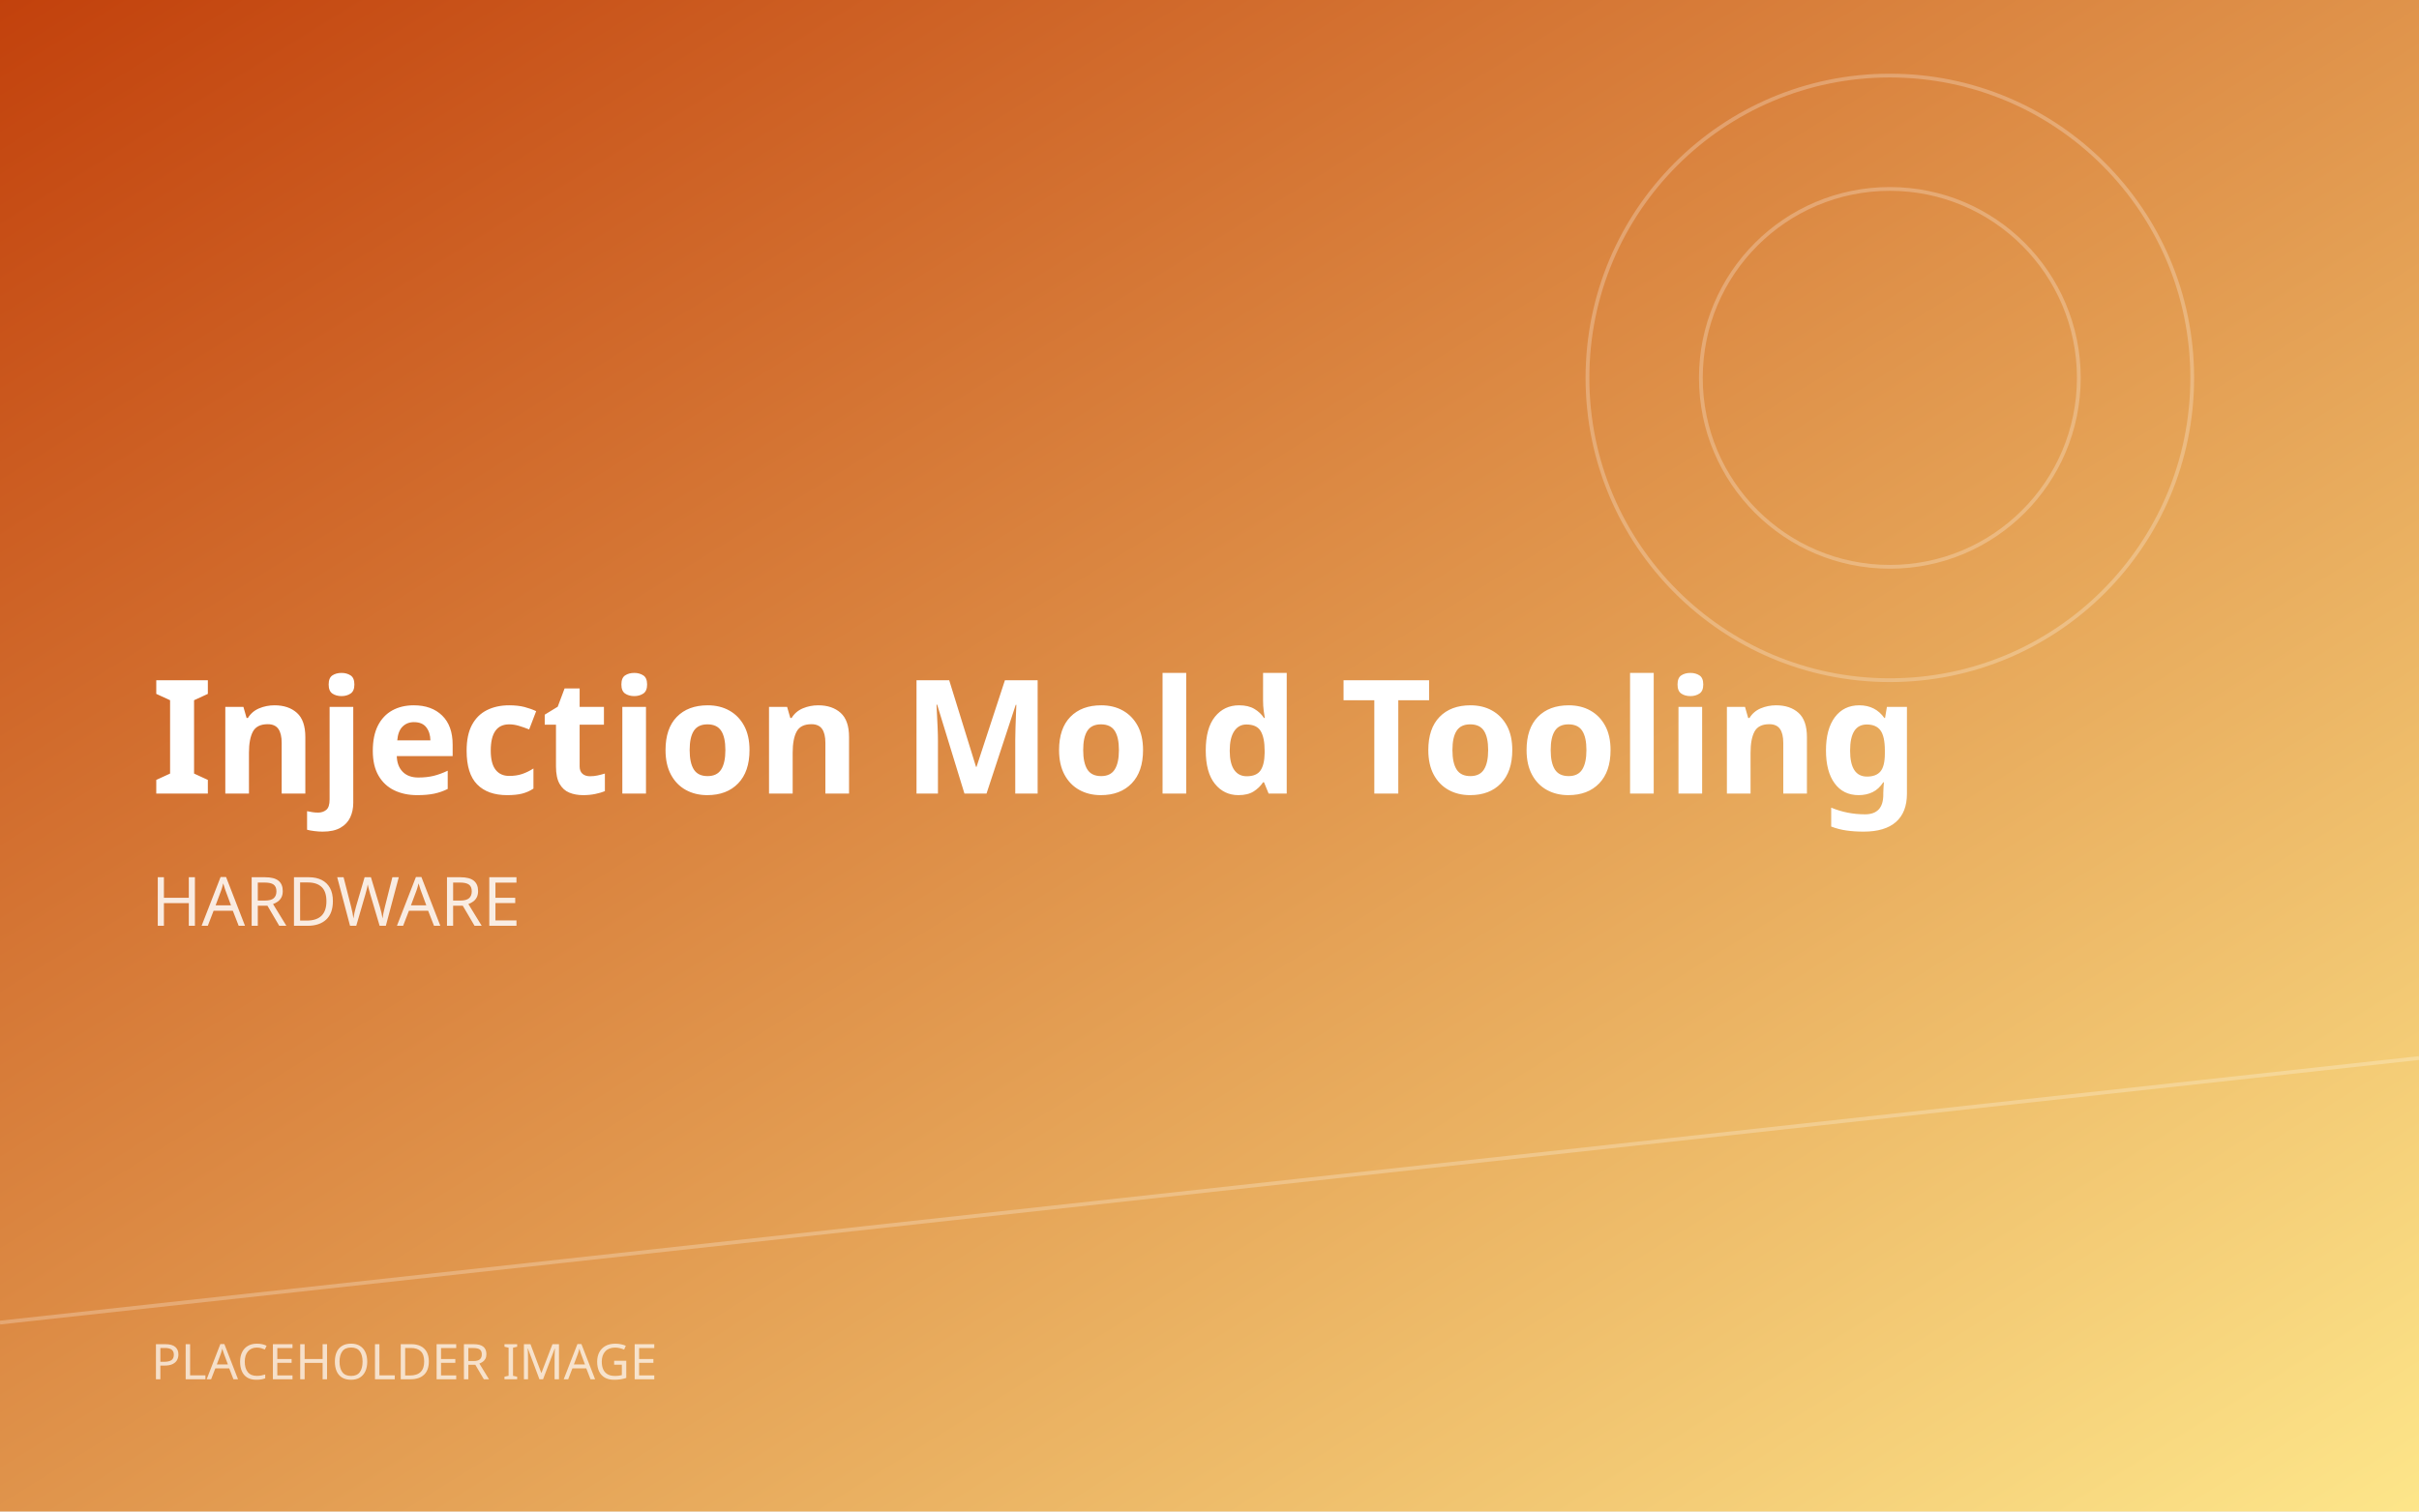
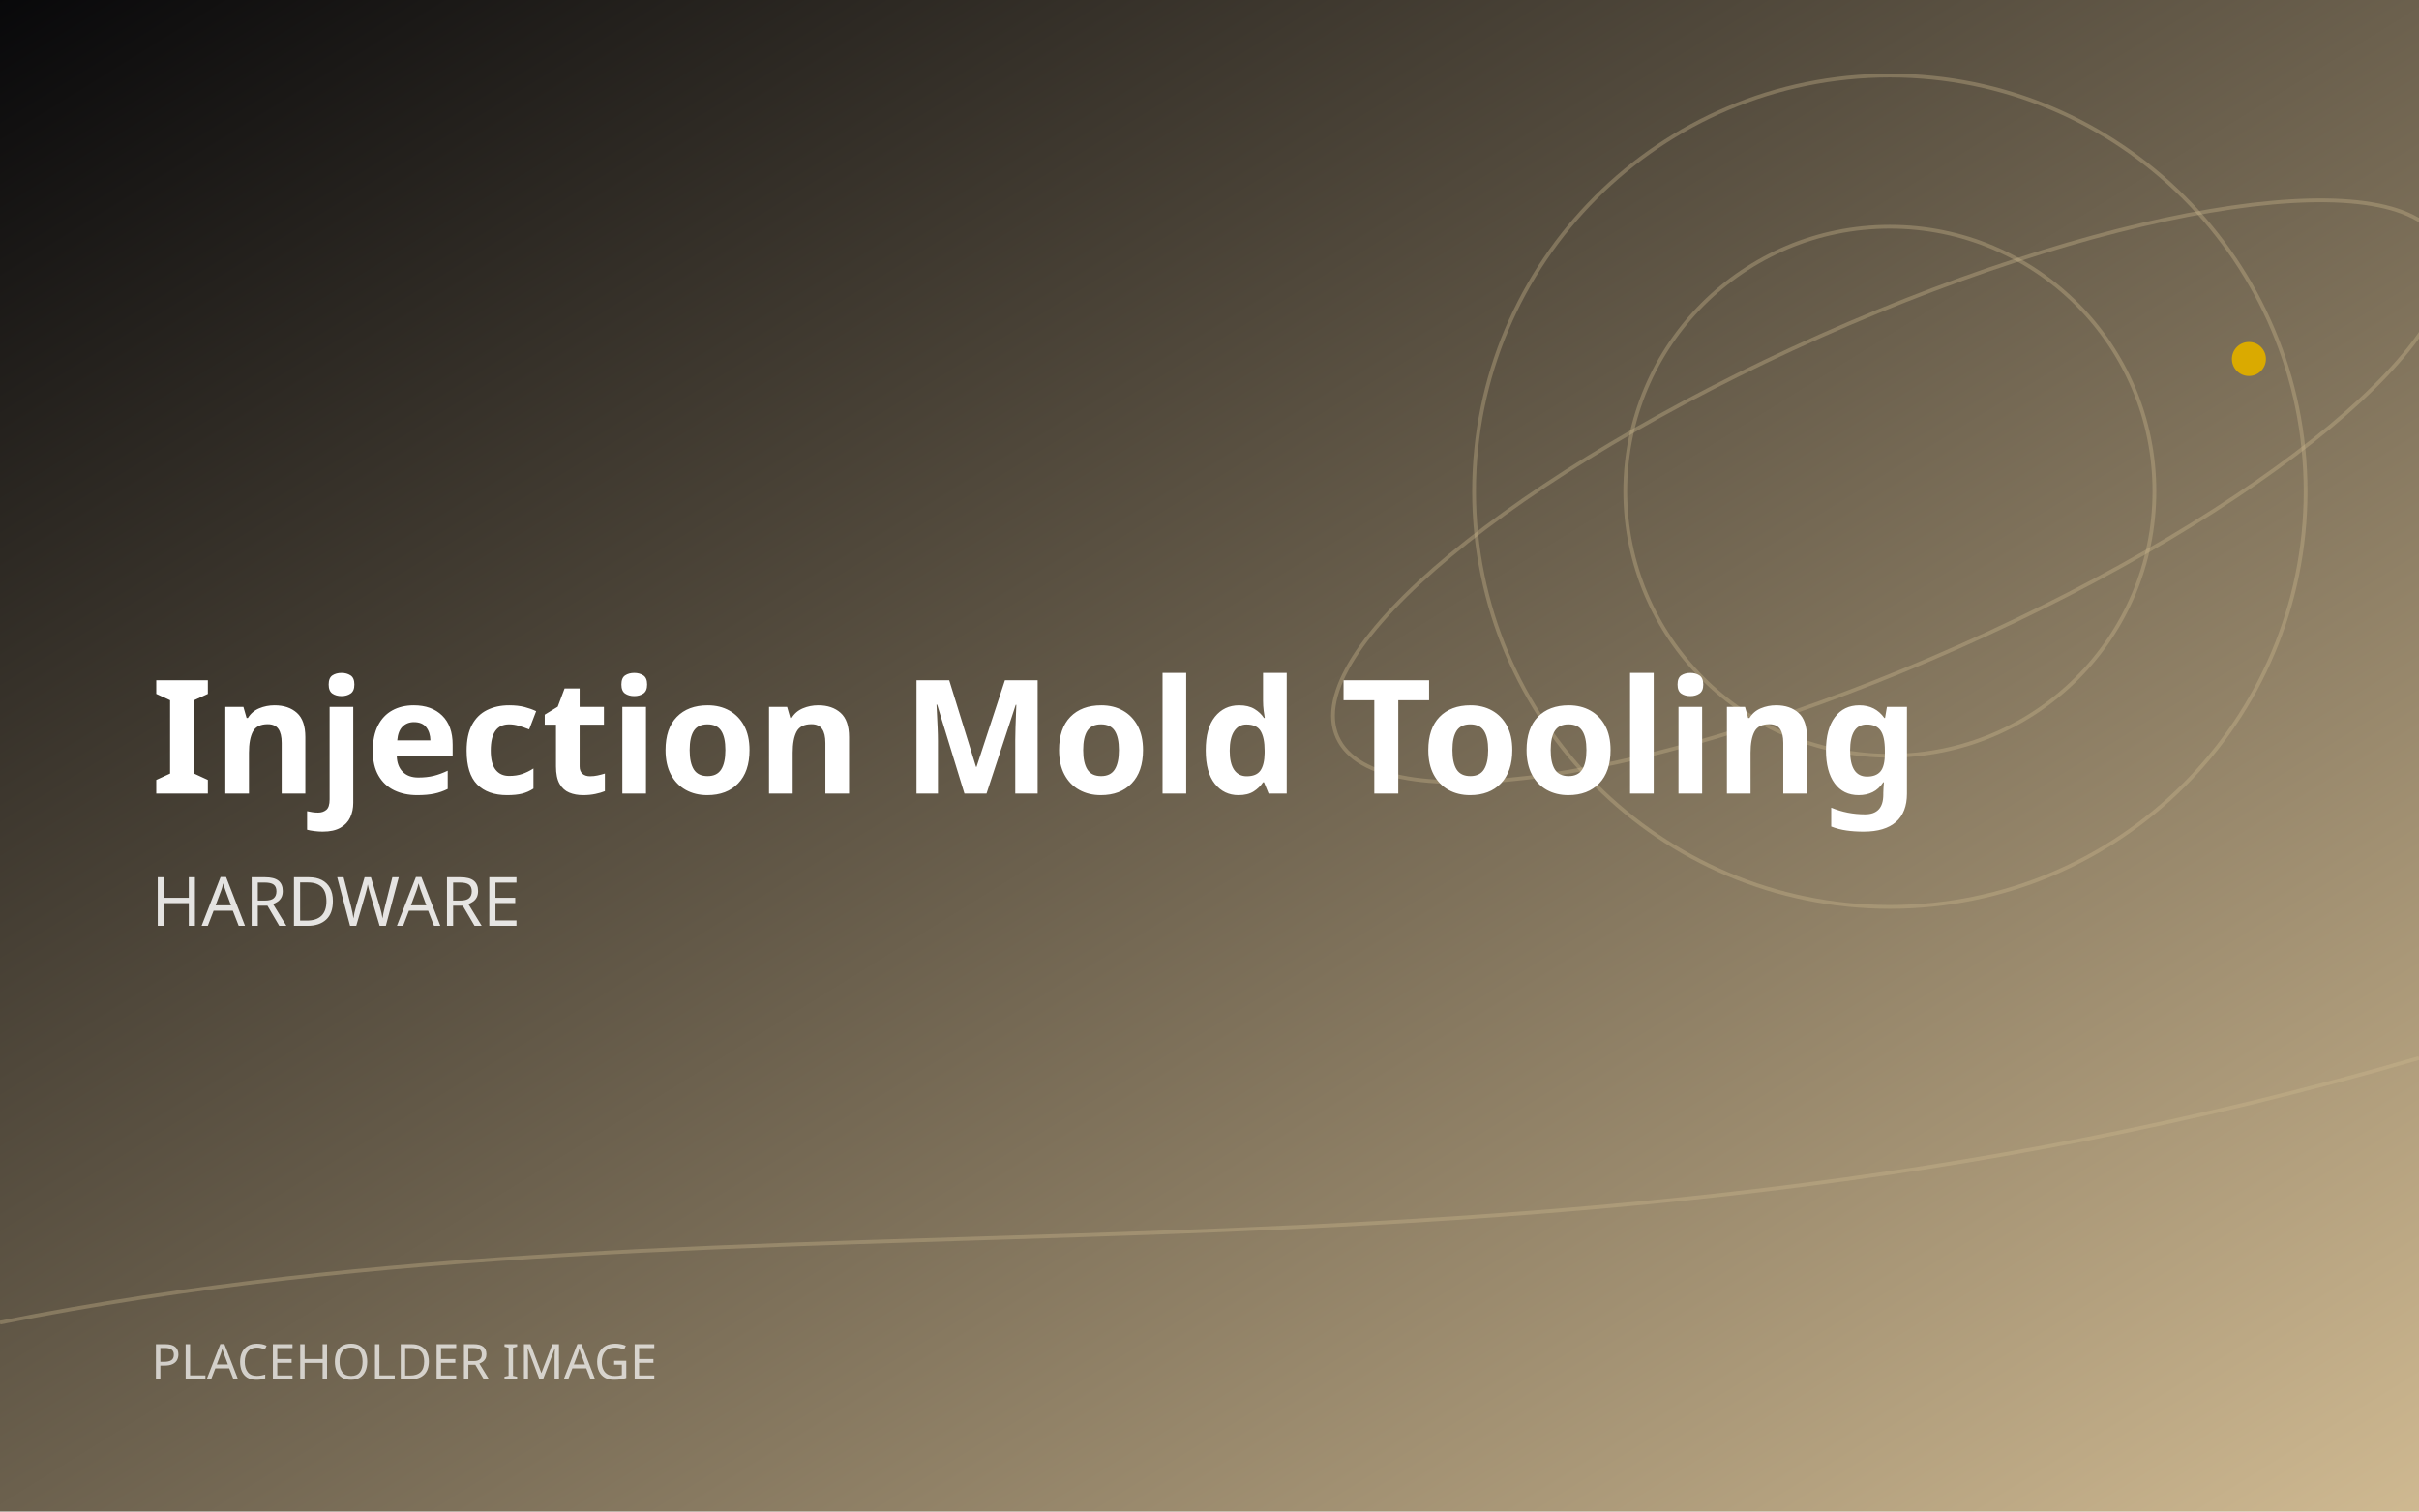
<svg xmlns="http://www.w3.org/2000/svg" viewBox="0 0 1280 800" width="1280" height="800">
  <defs>
    <linearGradient id="g" x1="0" y1="0" x2="1" y2="1">
-       <stop offset="0" stop-color="#c2410c" />
-       <stop offset="1" stop-color="#fde68a" />
+       <stop offset="0" stop-color="#08080a" />
+       <stop offset="1" stop-color="#cfb991" />
    </linearGradient>
  </defs>
  <rect width="1280" height="800" fill="url(#g)" />
-   <g fill="none" stroke="#fff" stroke-opacity=".25" stroke-width="2">
-     <circle cx="1000" cy="200" r="160" />
-     <circle cx="1000" cy="200" r="100" />
-     <path d="M0 700 L1280 560" />
+   <g fill="none" stroke="#cfb991" stroke-opacity=".35" stroke-width="2">
+     <circle cx="1000" cy="260" r="220" />
+     <circle cx="1000" cy="260" r="140" />
+     <ellipse cx="1000" cy="260" rx="320" ry="90" transform="rotate(-24 1000 260)" />
+     <path d="M0 700 C 400 620 800 700 1280 560" />
  </g>
+   <circle cx="1190" cy="190" r="9" fill="#daaa00" />
  <text x="80" y="420" font-family="system-ui,sans-serif" font-size="84" font-weight="800" fill="#fff">Injection Mold Tooling</text>
  <text x="80" y="490" font-family="system-ui,sans-serif" font-size="36" fill="#fff" fill-opacity=".85">HARDWARE</text>
  <text x="80" y="730" font-family="system-ui,sans-serif" font-size="26" fill="#fff" fill-opacity=".7">PLACEHOLDER IMAGE</text>
</svg>
